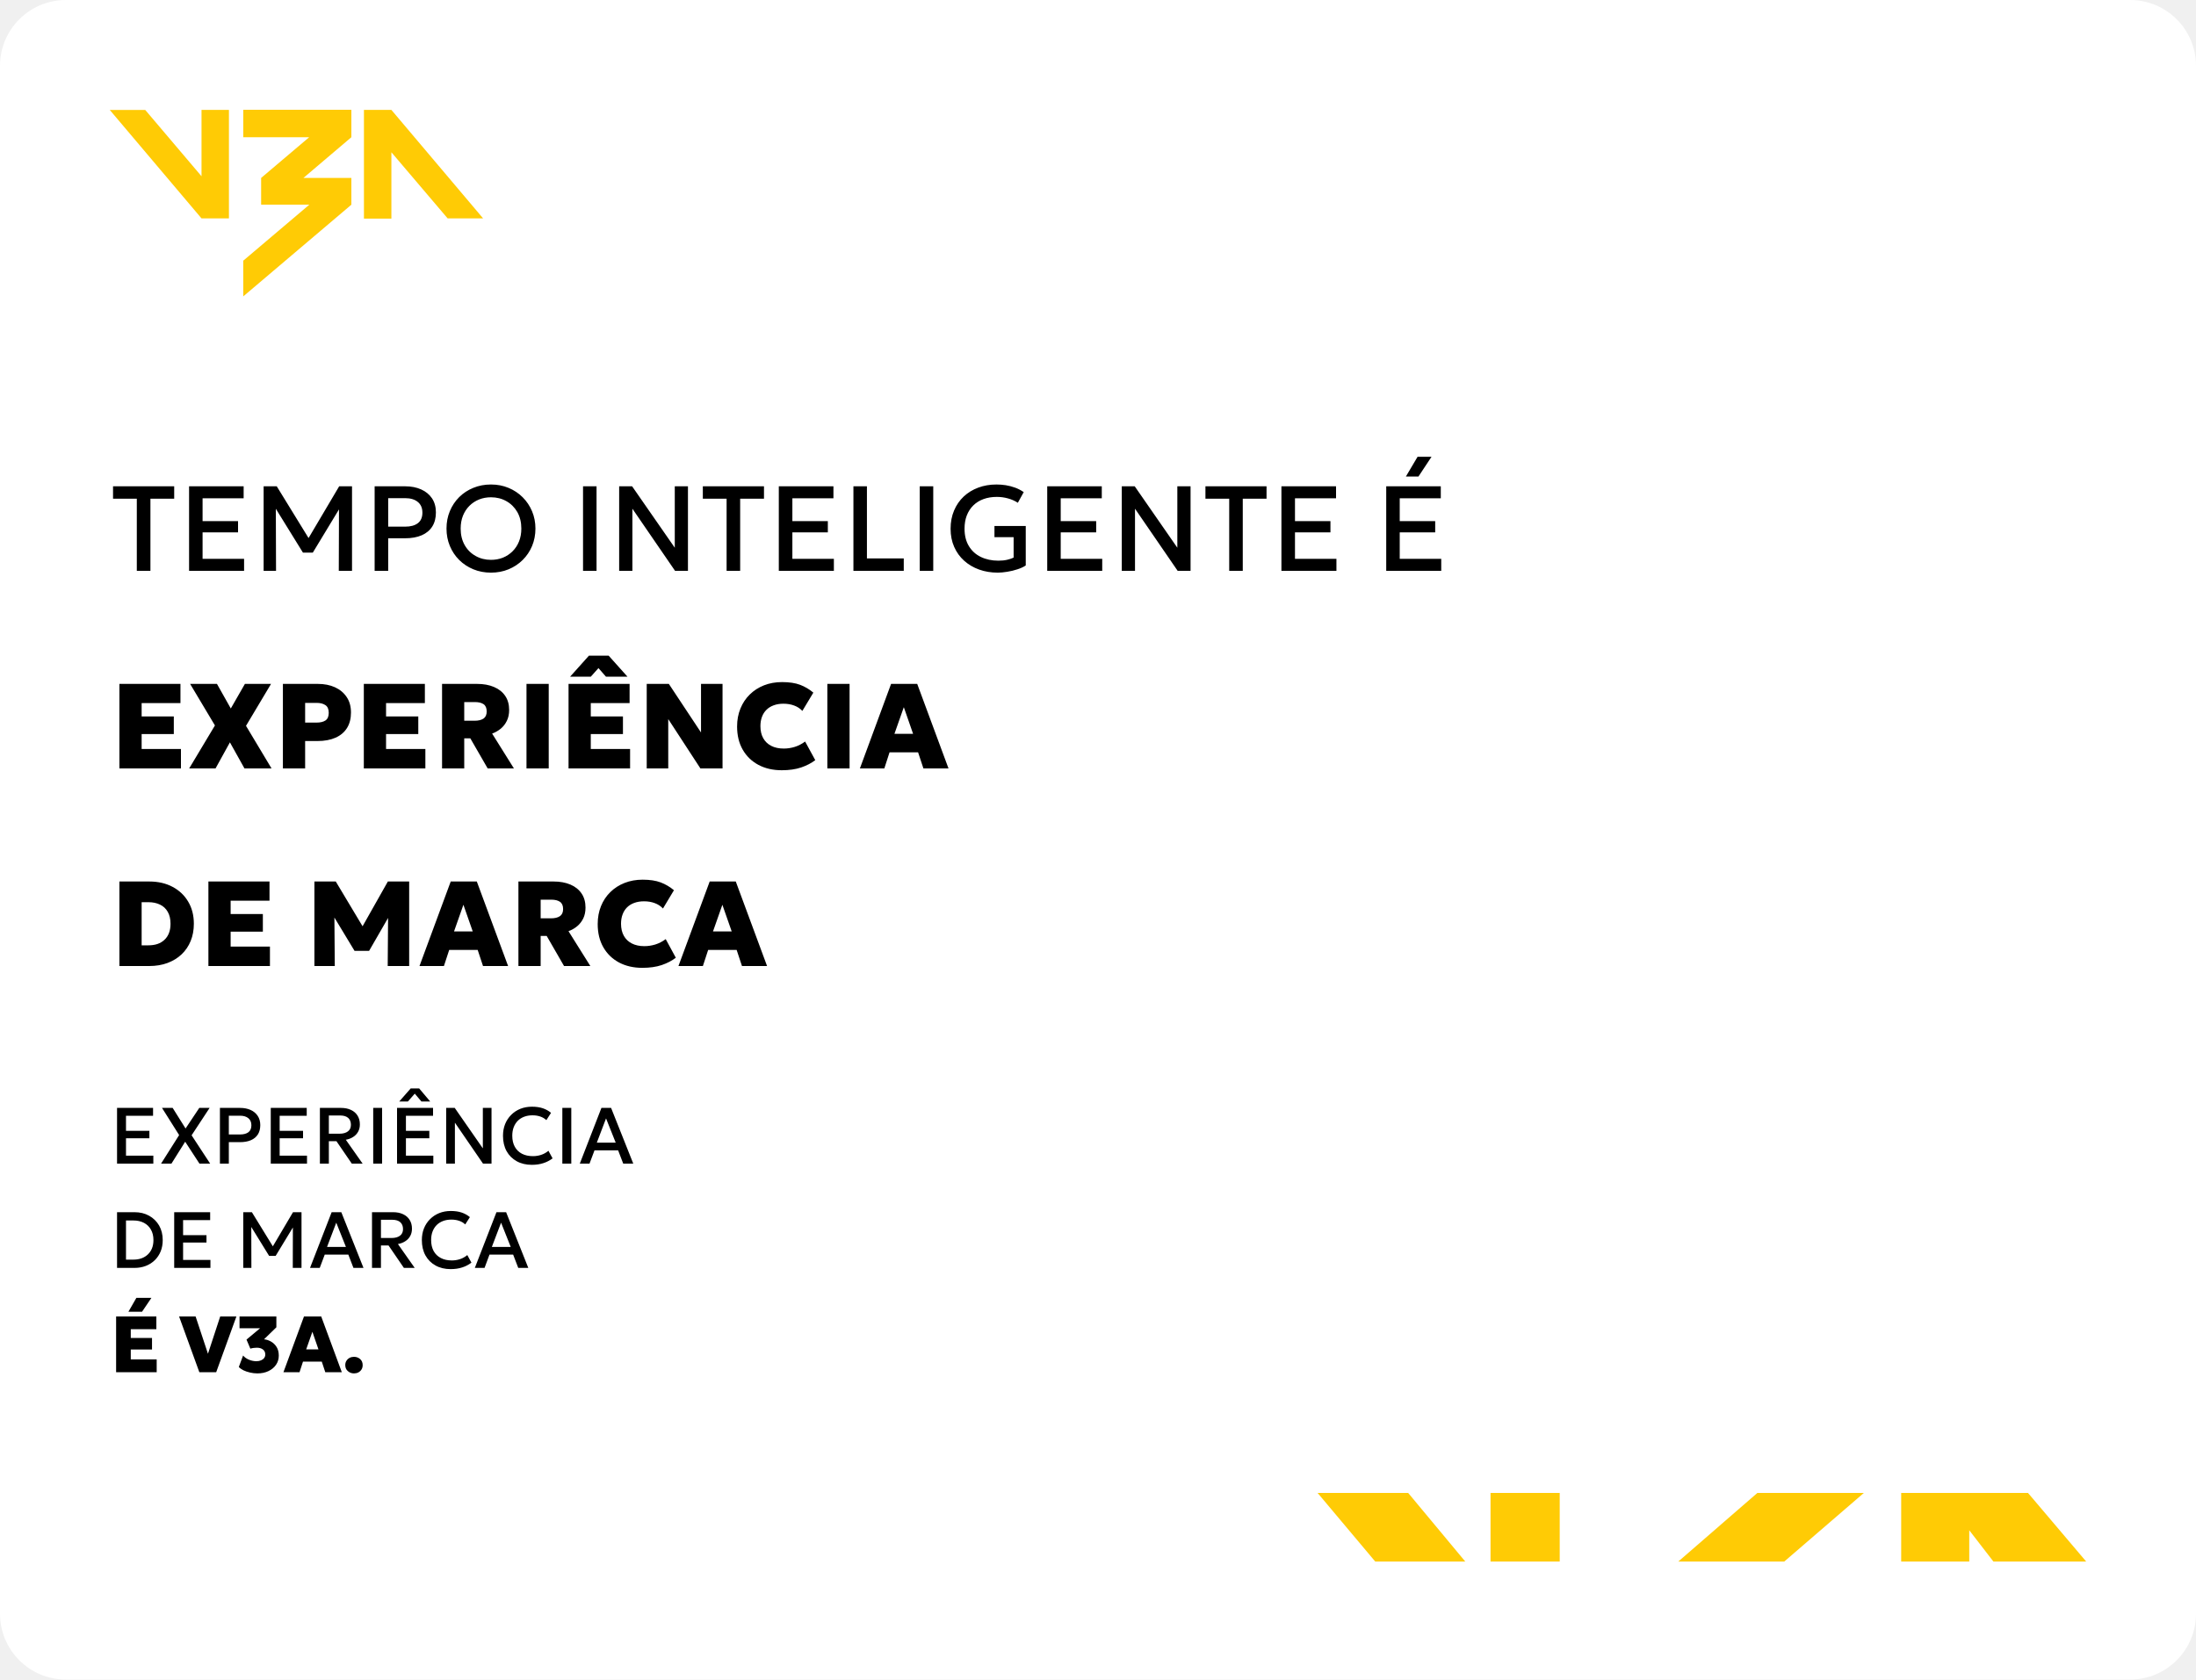
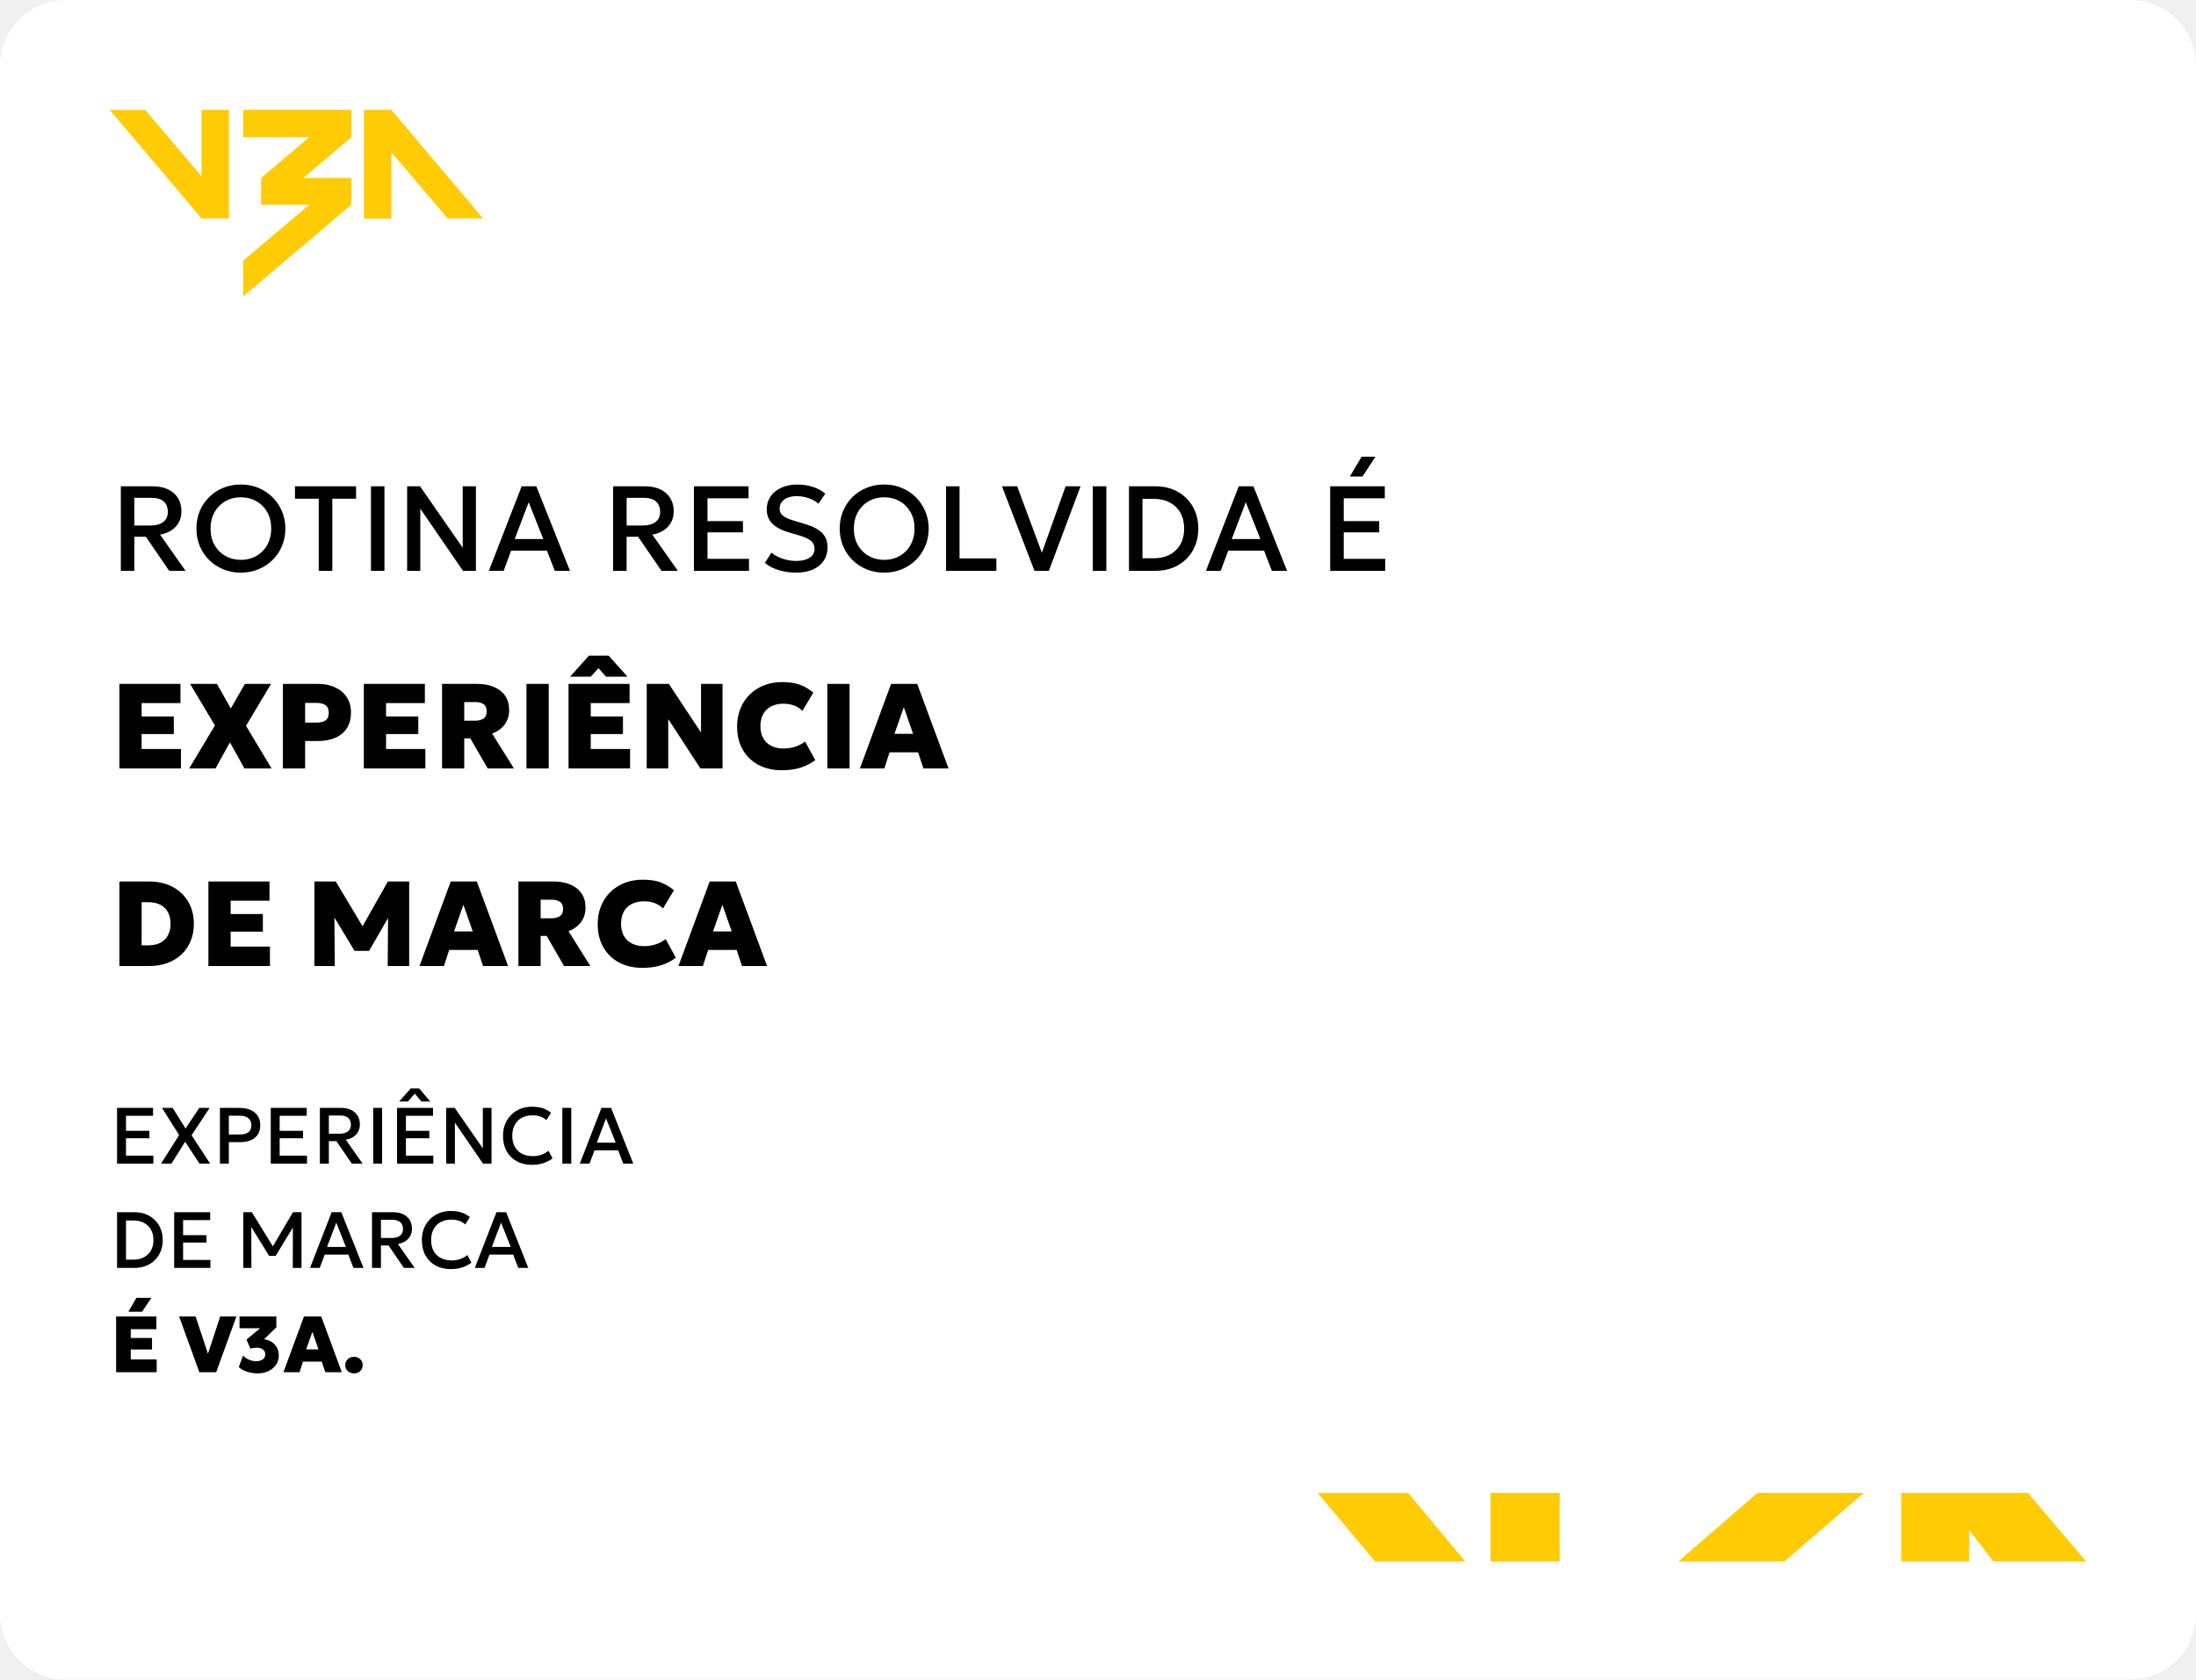
<svg xmlns="http://www.w3.org/2000/svg" viewBox="0 0 400 306" width="400" height="306" role="img">
  <style>@media (prefers-reduced-motion: reduce){*{animation:none!important;transition:none!important}}</style>
  <rect width="400" height="306" rx="12" fill="#FFFFFF" />
  <g transform="translate(20 20)">
    <g transform="translate(0.0 0.0) scale(0.2446) translate(-72.9999 -162.0)">
      <g fill="#FFCB05">
        <path d="M252.896 162H172.376V182.44H221.481L185.691 212.77V232.702H221.571L172.369 274.411L172.376 301.007L252.896 232.702V212.77H217.191L252.896 182.44V162Z" />
        <path d="M141.299 162.092V211.511L99.415 162.148H73L141.299 242.906H161.725V235.579V162.092H141.299Z" />
        <path d="M351 242.899L282.694 162.092H262.254V169.621V243.073H282.694V193.647L324.584 242.899H351Z" />
      </g>
    </g>
    <g>
-       <path d="M4.92 84V70.86H0.59V68.6H11.73V70.86H7.4V84ZM14.44 84V68.6H24.38V70.78H16.9V74.94H23.36V76.99H16.9V81.81H24.46V84ZM28.02 84V68.6H30.41L36.69 78.82L35.73 78.83L41.78 68.6H44.12V84H41.71L41.75 71.88L42.21 72.04L36.98 80.68H35.18L29.84 72.04L30.24 71.88L30.28 84ZM48.24 84V68.6H53.82Q55.46 68.6 56.72 69.17Q57.97 69.73 58.69 70.79Q59.4 71.86 59.4 73.35Q59.4 74.87 58.74 75.92Q58.08 76.97 56.82 77.52Q55.56 78.07 53.76 78.07H50.71V84ZM50.71 75.95H53.79Q55.29 75.95 56.11 75.32Q56.94 74.69 56.94 73.4Q56.94 72.12 56.09 71.44Q55.25 70.76 53.81 70.76H50.71ZM69.43 84.33Q67.7 84.33 66.22 83.72Q64.74 83.11 63.64 82.02Q62.55 80.93 61.94 79.47Q61.33 78 61.33 76.3Q61.33 74.58 61.94 73.12Q62.55 71.66 63.64 70.57Q64.74 69.48 66.22 68.88Q67.7 68.27 69.43 68.27Q71.16 68.27 72.64 68.89Q74.11 69.5 75.21 70.6Q76.31 71.7 76.92 73.16Q77.53 74.62 77.53 76.3Q77.53 78 76.92 79.47Q76.31 80.93 75.21 82.02Q74.11 83.11 72.64 83.72Q71.16 84.33 69.43 84.33ZM69.43 82Q70.6 82 71.61 81.6Q72.61 81.19 73.36 80.44Q74.12 79.69 74.54 78.64Q74.96 77.59 74.96 76.3Q74.96 74.58 74.23 73.29Q73.49 72.01 72.24 71.31Q70.99 70.6 69.43 70.6Q68.27 70.6 67.26 71Q66.25 71.41 65.5 72.16Q64.75 72.91 64.33 73.95Q63.91 75 63.91 76.3Q63.91 78.02 64.64 79.31Q65.37 80.59 66.63 81.29Q67.88 82 69.43 82ZM86.2 84V68.6H88.66V84ZM92.78 84V68.6H95.14L102.91 79.79V68.6H105.31V84H102.96L95.19 72.68V84ZM112.35 84V70.86H108.02V68.6H119.16V70.86H114.82V84ZM121.86 84V68.6H131.81V70.78H124.33V74.94H130.79V76.99H124.33V81.81H131.89V84ZM135.45 84V68.6H137.91V81.74H144.62V84ZM147.53 84V68.6H149.99V84ZM161.75 84.33Q159.92 84.33 158.35 83.77Q156.79 83.21 155.62 82.16Q154.45 81.11 153.8 79.63Q153.15 78.16 153.15 76.33Q153.15 74.5 153.78 73.02Q154.4 71.54 155.53 70.47Q156.66 69.41 158.19 68.84Q159.71 68.27 161.51 68.27Q162.34 68.27 163.2 68.4Q164.06 68.54 164.89 68.84Q165.72 69.14 166.47 69.66L165.4 71.6Q164.56 71.06 163.58 70.8Q162.61 70.53 161.57 70.53Q160.23 70.53 159.14 70.93Q158.05 71.33 157.28 72.09Q156.52 72.84 156.1 73.91Q155.69 74.98 155.69 76.32Q155.69 78.19 156.48 79.49Q157.27 80.8 158.66 81.47Q160.06 82.15 161.87 82.15Q162.76 82.15 163.48 81.98Q164.19 81.81 164.63 81.59V77.87H161.14V75.83H166.84V83.02Q166.24 83.43 165.33 83.72Q164.43 84.02 163.47 84.17Q162.5 84.33 161.75 84.33ZM170.75 84V68.6H180.69V70.78H173.21V74.94H179.67V76.99H173.21V81.81H180.77V84ZM184.33 84V68.6H186.69L194.45 79.79V68.6H196.86V84H194.51L186.74 72.68V84ZM203.9 84V70.86H199.57V68.6H210.7V70.86H206.37V84ZM213.41 84V68.6H223.36V70.78H215.88V74.94H222.34V76.99H215.88V81.81H223.43V84ZM232.5 84V68.6H242.44V70.78H234.96V74.94H241.42V76.99H234.96V81.81H242.52V84ZM236.08 66.82 238.21 63.22H240.75L238.37 66.82Z" fill="#000000" />
+       <path d="M2.01 84V68.6H7.83Q9.42 68.6 10.6 69.15Q11.77 69.71 12.41 70.73Q13.05 71.76 13.05 73.16Q13.05 74.31 12.56 75.19Q12.08 76.07 11.2 76.63Q10.32 77.2 9.16 77.41L13.8 84H10.82L6.57 77.79H4.47V84ZM4.47 75.74H7.42Q8.91 75.74 9.74 75.1Q10.57 74.46 10.57 73.28Q10.57 72.05 9.83 71.37Q9.08 70.7 7.59 70.7H4.47ZM23.88 84.33Q22.14 84.33 20.66 83.72Q19.18 83.11 18.09 82.02Q16.99 80.93 16.38 79.47Q15.78 78 15.78 76.3Q15.78 74.58 16.38 73.12Q16.99 71.66 18.09 70.57Q19.18 69.48 20.66 68.88Q22.14 68.27 23.88 68.27Q25.61 68.27 27.08 68.89Q28.55 69.5 29.65 70.6Q30.75 71.7 31.37 73.16Q31.98 74.62 31.98 76.3Q31.98 78 31.37 79.47Q30.75 80.93 29.65 82.02Q28.55 83.11 27.08 83.72Q25.61 84.33 23.88 84.33ZM23.88 82Q25.04 82 26.05 81.6Q27.06 81.19 27.81 80.44Q28.56 79.69 28.98 78.64Q29.4 77.59 29.4 76.3Q29.4 74.58 28.67 73.29Q27.94 72.01 26.68 71.31Q25.43 70.6 23.88 70.6Q22.71 70.6 21.7 71Q20.7 71.41 19.95 72.16Q19.19 72.91 18.77 73.95Q18.35 75 18.35 76.3Q18.35 78.02 19.08 79.31Q19.82 80.59 21.07 81.29Q22.32 82 23.88 82ZM38.06 84V70.86H33.73V68.6H44.86V70.86H40.53V84ZM47.57 84V68.6H50.03V84ZM54.16 84V68.6H56.51L64.28 79.79V68.6H66.69V84H64.33L56.56 72.68V84ZM69.04 84 75.02 68.6H77.69L83.82 84H81.05L79.63 80.33H73.1L71.74 84ZM73.75 78.21H78.96L76.3 71.5ZM91.68 84V68.6H97.49Q99.09 68.6 100.27 69.15Q101.44 69.71 102.08 70.73Q102.72 71.76 102.72 73.16Q102.72 74.31 102.23 75.19Q101.74 76.07 100.87 76.63Q99.99 77.2 98.83 77.41L103.47 84H100.49L96.23 77.79H94.14V84ZM94.14 75.74H97.09Q98.58 75.74 99.41 75.1Q100.24 74.46 100.24 73.28Q100.24 72.05 99.5 71.37Q98.75 70.7 97.26 70.7H94.14ZM106.4 84V68.6H116.35V70.78H108.87V74.94H115.33V76.99H108.87V81.81H116.43V84ZM125 84.33Q123.4 84.33 121.88 83.88Q120.36 83.42 119.32 82.56L120.53 80.68Q121.08 81.16 121.81 81.5Q122.54 81.84 123.36 82.02Q124.19 82.2 125.02 82.2Q126.52 82.2 127.45 81.63Q128.37 81.06 128.37 79.95Q128.37 79.13 127.75 78.56Q127.12 77.99 125.41 77.5L123.83 77.04Q121.64 76.41 120.65 75.38Q119.66 74.34 119.66 72.8Q119.66 71.78 120.07 70.95Q120.48 70.12 121.23 69.52Q121.98 68.92 123.01 68.6Q124.03 68.28 125.25 68.28Q126.8 68.28 128.14 68.73Q129.47 69.18 130.33 69.95L129.08 71.77Q128.61 71.34 127.98 71.04Q127.34 70.73 126.62 70.56Q125.89 70.39 125.15 70.39Q124.21 70.39 123.51 70.66Q122.8 70.93 122.41 71.44Q122.01 71.95 122.01 72.67Q122.01 73.2 122.27 73.59Q122.54 73.99 123.18 74.31Q123.82 74.64 124.95 74.97L126.63 75.47Q128.76 76.1 129.75 77.1Q130.74 78.1 130.74 79.71Q130.74 81.08 130.06 82.12Q129.38 83.17 128.1 83.75Q126.81 84.33 125 84.33ZM141.05 84.33Q139.32 84.33 137.84 83.72Q136.36 83.11 135.26 82.02Q134.17 80.93 133.56 79.47Q132.95 78 132.95 76.3Q132.95 74.58 133.56 73.12Q134.17 71.66 135.26 70.57Q136.36 69.48 137.84 68.88Q139.32 68.27 141.05 68.27Q142.78 68.27 144.26 68.89Q145.73 69.5 146.83 70.6Q147.93 71.7 148.54 73.16Q149.16 74.62 149.16 76.3Q149.16 78 148.54 79.47Q147.93 80.93 146.83 82.02Q145.73 83.11 144.26 83.72Q142.78 84.33 141.05 84.33ZM141.05 82Q142.22 82 143.23 81.6Q144.23 81.19 144.99 80.44Q145.74 79.69 146.16 78.64Q146.58 77.59 146.58 76.3Q146.58 74.58 145.85 73.29Q145.11 72.01 143.86 71.31Q142.61 70.6 141.05 70.6Q139.89 70.6 138.88 71Q137.88 71.41 137.12 72.16Q136.37 72.91 135.95 73.95Q135.53 75 135.53 76.3Q135.53 78.02 136.26 79.31Q136.99 80.59 138.25 81.29Q139.5 82 141.05 82ZM152.32 84V68.6H154.78V81.74H161.49V84ZM168.43 84 162.51 68.6H165.28L169.78 80.71L174.1 68.6H176.82L171.05 84ZM179.05 84V68.6H181.52V84ZM185.64 84V68.6H190.46Q192.75 68.6 194.51 69.58Q196.27 70.57 197.27 72.31Q198.27 74.05 198.27 76.31Q198.27 78 197.7 79.41Q197.13 80.82 196.08 81.85Q195.04 82.87 193.61 83.44Q192.18 84 190.46 84ZM188.1 81.71H190.16Q191.4 81.71 192.42 81.34Q193.44 80.97 194.17 80.26Q194.9 79.56 195.3 78.56Q195.69 77.57 195.69 76.31Q195.69 74.63 195 73.41Q194.31 72.2 193.07 71.55Q191.82 70.89 190.16 70.89H188.1ZM199.66 84 205.64 68.6H208.31L214.44 84H211.67L210.25 80.33H203.72L202.35 84ZM204.36 78.21H209.58L206.92 71.5ZM222.29 84V68.6H232.24V70.78H224.76V74.94H231.22V76.99H224.76V81.81H232.32V84ZM225.87 66.82 228.01 63.22H230.54L228.17 66.82Z" fill="#000000" />
    </g>
    <g>
      <path d="M1.75 120V104.6H12.87V108.1H5.8V110.53H11.66V113.74H5.8V116.46H12.96V120ZM14.46 120 19.15 112.17 14.63 104.6H19.52L22.04 109.08L24.61 104.6H29.37L24.81 112.24L29.46 120H24.53L21.88 115.25L19.26 120ZM31.53 120V104.6H37.9Q39.65 104.6 41.01 105.21Q42.37 105.83 43.15 107Q43.93 108.16 43.93 109.81Q43.93 111.47 43.21 112.63Q42.49 113.79 41.12 114.4Q39.75 115.01 37.81 115.01H35.58V120ZM35.58 111.65H37.67Q38.71 111.65 39.3 111.25Q39.88 110.84 39.88 109.87Q39.88 108.88 39.28 108.47Q38.67 108.06 37.69 108.06H35.58ZM46.27 120V104.6H57.39V108.1H50.32V110.53H56.19V113.74H50.32V116.46H57.48V120ZM60.52 120V104.6H66.91Q68.67 104.6 69.98 105.16Q71.3 105.72 72.02 106.78Q72.74 107.84 72.74 109.35Q72.74 110.48 72.32 111.33Q71.91 112.18 71.21 112.76Q70.5 113.34 69.64 113.65L73.61 120H68.83L65.67 114.52H64.56V120ZM64.56 111.31H66.46Q67.48 111.31 68.07 110.92Q68.65 110.52 68.65 109.62Q68.65 108.7 68.09 108.3Q67.52 107.91 66.51 107.91H64.56ZM75.9 120V104.6H79.95V120ZM83.56 120V104.6H94.68V108.1H87.61V110.53H93.47V113.74H87.61V116.46H94.77V120ZM83.84 103.29 87.27 99.46H90.87L94.3 103.29H90.38L89.01 101.72L87.61 103.29ZM97.8 120V104.6H101.83L107.69 113.45V104.6H111.61V120H107.58L101.72 111.01V120ZM122.39 120.33Q119.99 120.33 118.16 119.36Q116.32 118.38 115.29 116.59Q114.26 114.8 114.26 112.36Q114.26 110.57 114.87 109.09Q115.47 107.61 116.57 106.53Q117.67 105.45 119.16 104.86Q120.66 104.27 122.45 104.27Q124.43 104.27 125.75 104.77Q127.06 105.27 128.15 106.19L126.15 109.52Q125.53 108.86 124.65 108.54Q123.78 108.21 122.71 108.21Q121.7 108.21 120.93 108.5Q120.15 108.78 119.61 109.32Q119.07 109.85 118.79 110.61Q118.51 111.36 118.51 112.3Q118.51 113.58 119.02 114.49Q119.53 115.4 120.48 115.89Q121.43 116.38 122.77 116.38Q123.76 116.38 124.75 116.08Q125.75 115.77 126.65 115.1L128.5 118.49Q127.45 119.3 125.94 119.82Q124.43 120.33 122.39 120.33ZM130.7 120V104.6H134.75V120ZM136.63 120 142.31 104.6H147.07L152.77 120H148.2L147.23 117.07H142.03L141.08 120ZM142.92 113.7H146.32L144.63 108.84Z" fill="#000000" />
    </g>
    <g>
      <path d="M1.75 156V140.6H7.18Q9.61 140.6 11.44 141.58Q13.27 142.55 14.29 144.29Q15.31 146.02 15.31 148.3Q15.31 150.02 14.73 151.44Q14.15 152.86 13.07 153.88Q12 154.89 10.5 155.45Q9.01 156 7.18 156ZM5.8 152.23H7.03Q7.93 152.23 8.67 151.99Q9.4 151.74 9.94 151.24Q10.48 150.75 10.77 150.01Q11.06 149.27 11.06 148.3Q11.06 147 10.55 146.12Q10.05 145.24 9.14 144.81Q8.23 144.37 7.03 144.37H5.8ZM17.96 156V140.6H29.09V144.1H22.01V146.53H27.88V149.74H22.01V152.46H29.17V156ZM37.27 156V140.6H41.16L46.87 150.14L45.25 150.16L50.65 140.6H54.53V156H50.62L50.7 145.73L51.41 145.99L47.23 153.24H44.58L40.2 145.99L40.9 145.73L40.98 156ZM56.41 156 62.1 140.6H66.85L72.55 156H67.98L67.01 153.07H61.82L60.86 156ZM62.7 149.7H66.11L64.41 144.84ZM74.43 156V140.6H80.82Q82.58 140.6 83.9 141.16Q85.21 141.72 85.93 142.78Q86.65 143.84 86.65 145.35Q86.65 146.48 86.24 147.33Q85.82 148.18 85.12 148.76Q84.42 149.34 83.55 149.65L87.53 156H82.74L79.58 150.52H78.48V156ZM78.48 147.31H80.37Q81.4 147.31 81.98 146.92Q82.57 146.52 82.57 145.62Q82.57 144.7 82 144.3Q81.43 143.91 80.42 143.91H78.48ZM96.99 156.33Q94.6 156.33 92.76 155.36Q90.93 154.38 89.9 152.59Q88.87 150.8 88.87 148.35Q88.87 146.57 89.47 145.09Q90.07 143.61 91.17 142.53Q92.27 141.45 93.77 140.86Q95.27 140.27 97.05 140.27Q99.04 140.27 100.35 140.77Q101.66 141.27 102.76 142.19L100.76 145.52Q100.14 144.86 99.26 144.54Q98.39 144.21 97.32 144.21Q96.31 144.21 95.53 144.5Q94.75 144.78 94.21 145.32Q93.68 145.85 93.4 146.61Q93.12 147.36 93.12 148.3Q93.12 149.58 93.63 150.49Q94.13 151.4 95.09 151.89Q96.04 152.38 97.37 152.38Q98.36 152.38 99.36 152.08Q100.35 151.77 101.26 151.1L103.1 154.49Q102.05 155.3 100.55 155.82Q99.04 156.33 96.99 156.33ZM103.58 156 109.27 140.6H114.02L119.72 156H115.15L114.18 153.07H108.99L108.03 156ZM109.87 149.7H113.28L111.58 144.84Z" fill="#000000" />
    </g>
    <g>
      <path d="M1.32 192V181.85H7.88V183.29H2.95V186.03H7.21V187.38H2.95V190.55H7.93V192ZM9.34 192 12.63 186.8 9.51 181.85H11.45L13.8 185.6L16.3 181.85H18.18L14.9 186.84L18.28 192H16.33L13.73 188.01L11.23 192ZM20.06 192V181.85H23.73Q24.81 181.85 25.64 182.22Q26.47 182.59 26.94 183.3Q27.41 184 27.41 184.98Q27.41 185.98 26.98 186.67Q26.54 187.37 25.71 187.73Q24.88 188.09 23.7 188.09H21.68V192ZM21.68 186.69H23.72Q24.7 186.69 25.25 186.28Q25.79 185.86 25.79 185.01Q25.79 184.17 25.23 183.72Q24.68 183.27 23.73 183.27H21.68ZM29.32 192V181.85H35.87V183.29H30.94V186.03H35.2V187.38H30.94V190.55H35.92V192ZM38.27 192V181.85H42.11Q43.16 181.85 43.94 182.22Q44.71 182.58 45.13 183.26Q45.55 183.93 45.55 184.86Q45.55 185.61 45.23 186.19Q44.91 186.77 44.33 187.14Q43.75 187.52 42.99 187.65L46.05 192H44.08L41.28 187.91H39.9V192ZM39.9 186.55H41.84Q42.82 186.55 43.37 186.13Q43.92 185.72 43.92 184.93Q43.92 184.13 43.43 183.68Q42.93 183.23 41.95 183.23H39.9ZM47.98 192V181.85H49.6V192ZM52.32 192V181.85H58.88V183.29H53.94V186.03H58.2V187.38H53.94V190.55H58.93V192ZM52.72 180.68 54.81 178.3H56.35L58.36 180.68H56.76L55.55 179.25L54.3 180.68ZM61.27 192V181.85H62.83L67.95 189.22V181.85H69.53V192H67.98L62.86 184.54V192ZM76.87 192.22Q75.29 192.22 74.11 191.56Q72.93 190.91 72.27 189.72Q71.62 188.53 71.62 186.93Q71.62 185.77 72 184.81Q72.39 183.84 73.1 183.13Q73.81 182.41 74.77 182.02Q75.74 181.63 76.89 181.63Q78.04 181.63 78.89 181.92Q79.73 182.21 80.37 182.75L79.52 184.08Q79.04 183.63 78.41 183.42Q77.77 183.2 77 183.2Q76.15 183.2 75.47 183.46Q74.79 183.72 74.31 184.2Q73.83 184.69 73.57 185.37Q73.31 186.06 73.31 186.92Q73.31 188.09 73.77 188.93Q74.23 189.76 75.07 190.2Q75.92 190.64 77.08 190.64Q77.84 190.64 78.55 190.41Q79.27 190.18 79.9 189.66L80.65 191.04Q79.91 191.61 78.98 191.91Q78.04 192.22 76.87 192.22ZM82.43 192V181.85H84.06V192ZM85.61 192 89.55 181.85H91.31L95.35 192H93.52L92.59 189.58H88.29L87.38 192ZM88.71 188.18H92.15L90.39 183.76Z" fill="#000000" />
      <path d="M1.32 211V200.85H4.5Q6.01 200.85 7.17 201.5Q8.33 202.15 8.99 203.29Q9.64 204.44 9.64 205.93Q9.64 207.05 9.27 207.98Q8.89 208.91 8.21 209.58Q7.52 210.26 6.58 210.63Q5.63 211 4.5 211ZM2.95 209.49H4.3Q5.12 209.49 5.79 209.25Q6.46 209 6.94 208.54Q7.43 208.07 7.69 207.42Q7.95 206.76 7.95 205.93Q7.95 204.82 7.49 204.02Q7.04 203.22 6.22 202.79Q5.4 202.36 4.3 202.36H2.95ZM11.73 211V200.85H18.28V202.29H13.35V205.03H17.61V206.38H13.35V209.55H18.33V211ZM24.31 211V200.85H25.88L30.02 207.59L29.39 207.59L33.37 200.85H34.92V211H33.33L33.35 203.01L33.66 203.12L30.21 208.81H29.02L25.51 203.12L25.77 203.01L25.79 211ZM36.47 211 40.41 200.85H42.17L46.21 211H44.38L43.45 208.58H39.15L38.24 211ZM39.57 207.18H43.01L41.25 202.76ZM47.76 211V200.85H51.6Q52.65 200.85 53.43 201.22Q54.2 201.58 54.62 202.26Q55.04 202.93 55.04 203.86Q55.04 204.61 54.72 205.19Q54.4 205.77 53.82 206.14Q53.24 206.52 52.48 206.65L55.54 211H53.57L50.77 206.91H49.39V211ZM49.39 205.55H51.33Q52.31 205.55 52.86 205.13Q53.41 204.72 53.41 203.93Q53.41 203.13 52.92 202.68Q52.42 202.23 51.44 202.23H49.39ZM62.09 211.22Q60.51 211.22 59.33 210.56Q58.15 209.91 57.49 208.72Q56.84 207.53 56.84 205.93Q56.84 204.77 57.22 203.81Q57.61 202.84 58.32 202.13Q59.03 201.41 59.99 201.02Q60.96 200.63 62.11 200.63Q63.26 200.63 64.11 200.92Q64.95 201.21 65.59 201.75L64.74 203.08Q64.27 202.63 63.63 202.42Q62.99 202.2 62.22 202.2Q61.37 202.2 60.69 202.46Q60.01 202.72 59.53 203.2Q59.05 203.69 58.79 204.37Q58.53 205.06 58.53 205.92Q58.53 207.09 58.99 207.93Q59.45 208.76 60.3 209.2Q61.14 209.64 62.3 209.64Q63.06 209.64 63.77 209.41Q64.49 209.18 65.12 208.66L65.87 210.04Q65.13 210.61 64.2 210.91Q63.26 211.22 62.09 211.22ZM66.49 211 70.43 200.85H72.19L76.23 211H74.4L73.47 208.58H69.16L68.26 211ZM69.59 207.18H73.03L71.27 202.76Z" fill="#000000" />
      <path d="M1.15 230V219.85H8.48V222.16H3.82V223.76H7.69V225.87H3.82V227.67H8.54V230ZM3.39 218.99 4.84 216.46H7.58L5.87 218.99ZM16.31 230 12.62 219.85H15.63L17.88 226.64L20.11 219.85H23.06L19.38 230ZM26.88 230.22Q26.19 230.22 25.53 230.06Q24.87 229.91 24.33 229.65Q23.8 229.38 23.5 229.05L24.28 226.96Q24.67 227.44 25.34 227.72Q26.01 228 26.71 228Q27.19 228 27.55 227.84Q27.91 227.69 28.12 227.41Q28.32 227.14 28.32 226.78Q28.32 226.18 27.89 225.86Q27.46 225.54 26.78 225.54Q26.51 225.54 26.21 225.58Q25.9 225.62 25.6 225.71L24.9 224.06L27.38 221.99H23.63V219.85H30.34V221.82L28.09 224.01Q28.76 224.07 29.38 224.43Q29.99 224.78 30.39 225.42Q30.78 226.06 30.78 226.98Q30.78 227.92 30.28 228.65Q29.78 229.38 28.9 229.8Q28.03 230.22 26.88 230.22ZM31.63 230 35.37 219.85H38.51L42.26 230H39.25L38.61 228.07H35.19L34.56 230ZM35.77 225.85H38.01L36.9 222.64ZM44.48 230.22Q43.84 230.22 43.37 229.81Q42.89 229.41 42.89 228.71Q42.89 228.24 43.11 227.91Q43.33 227.57 43.69 227.38Q44.05 227.2 44.48 227.2Q45.12 227.2 45.59 227.6Q46.06 228.01 46.06 228.71Q46.06 229.18 45.84 229.52Q45.62 229.86 45.27 230.04Q44.91 230.22 44.48 230.22Z" fill="#000000" />
    </g>
    <g transform="translate(0 252)">
      <g fill="#FFCB05">
        <polygon points="220.0,0.0 236.5,0.0 246.9,12.5 230.5,12.5" />
        <polygon points="251.5,0.0 264.1,0.0 264.1,12.5 251.5,12.5" />
        <polygon points="300.1,0.0 319.5,0.0 305.0,12.5 285.7,12.5" />
        <polygon points="326.3,0.0 349.4,0.0 360.0,12.5 343.1,12.5 338.7,6.8 338.7,12.5 326.3,12.5" />
      </g>
    </g>
  </g>
</svg>
